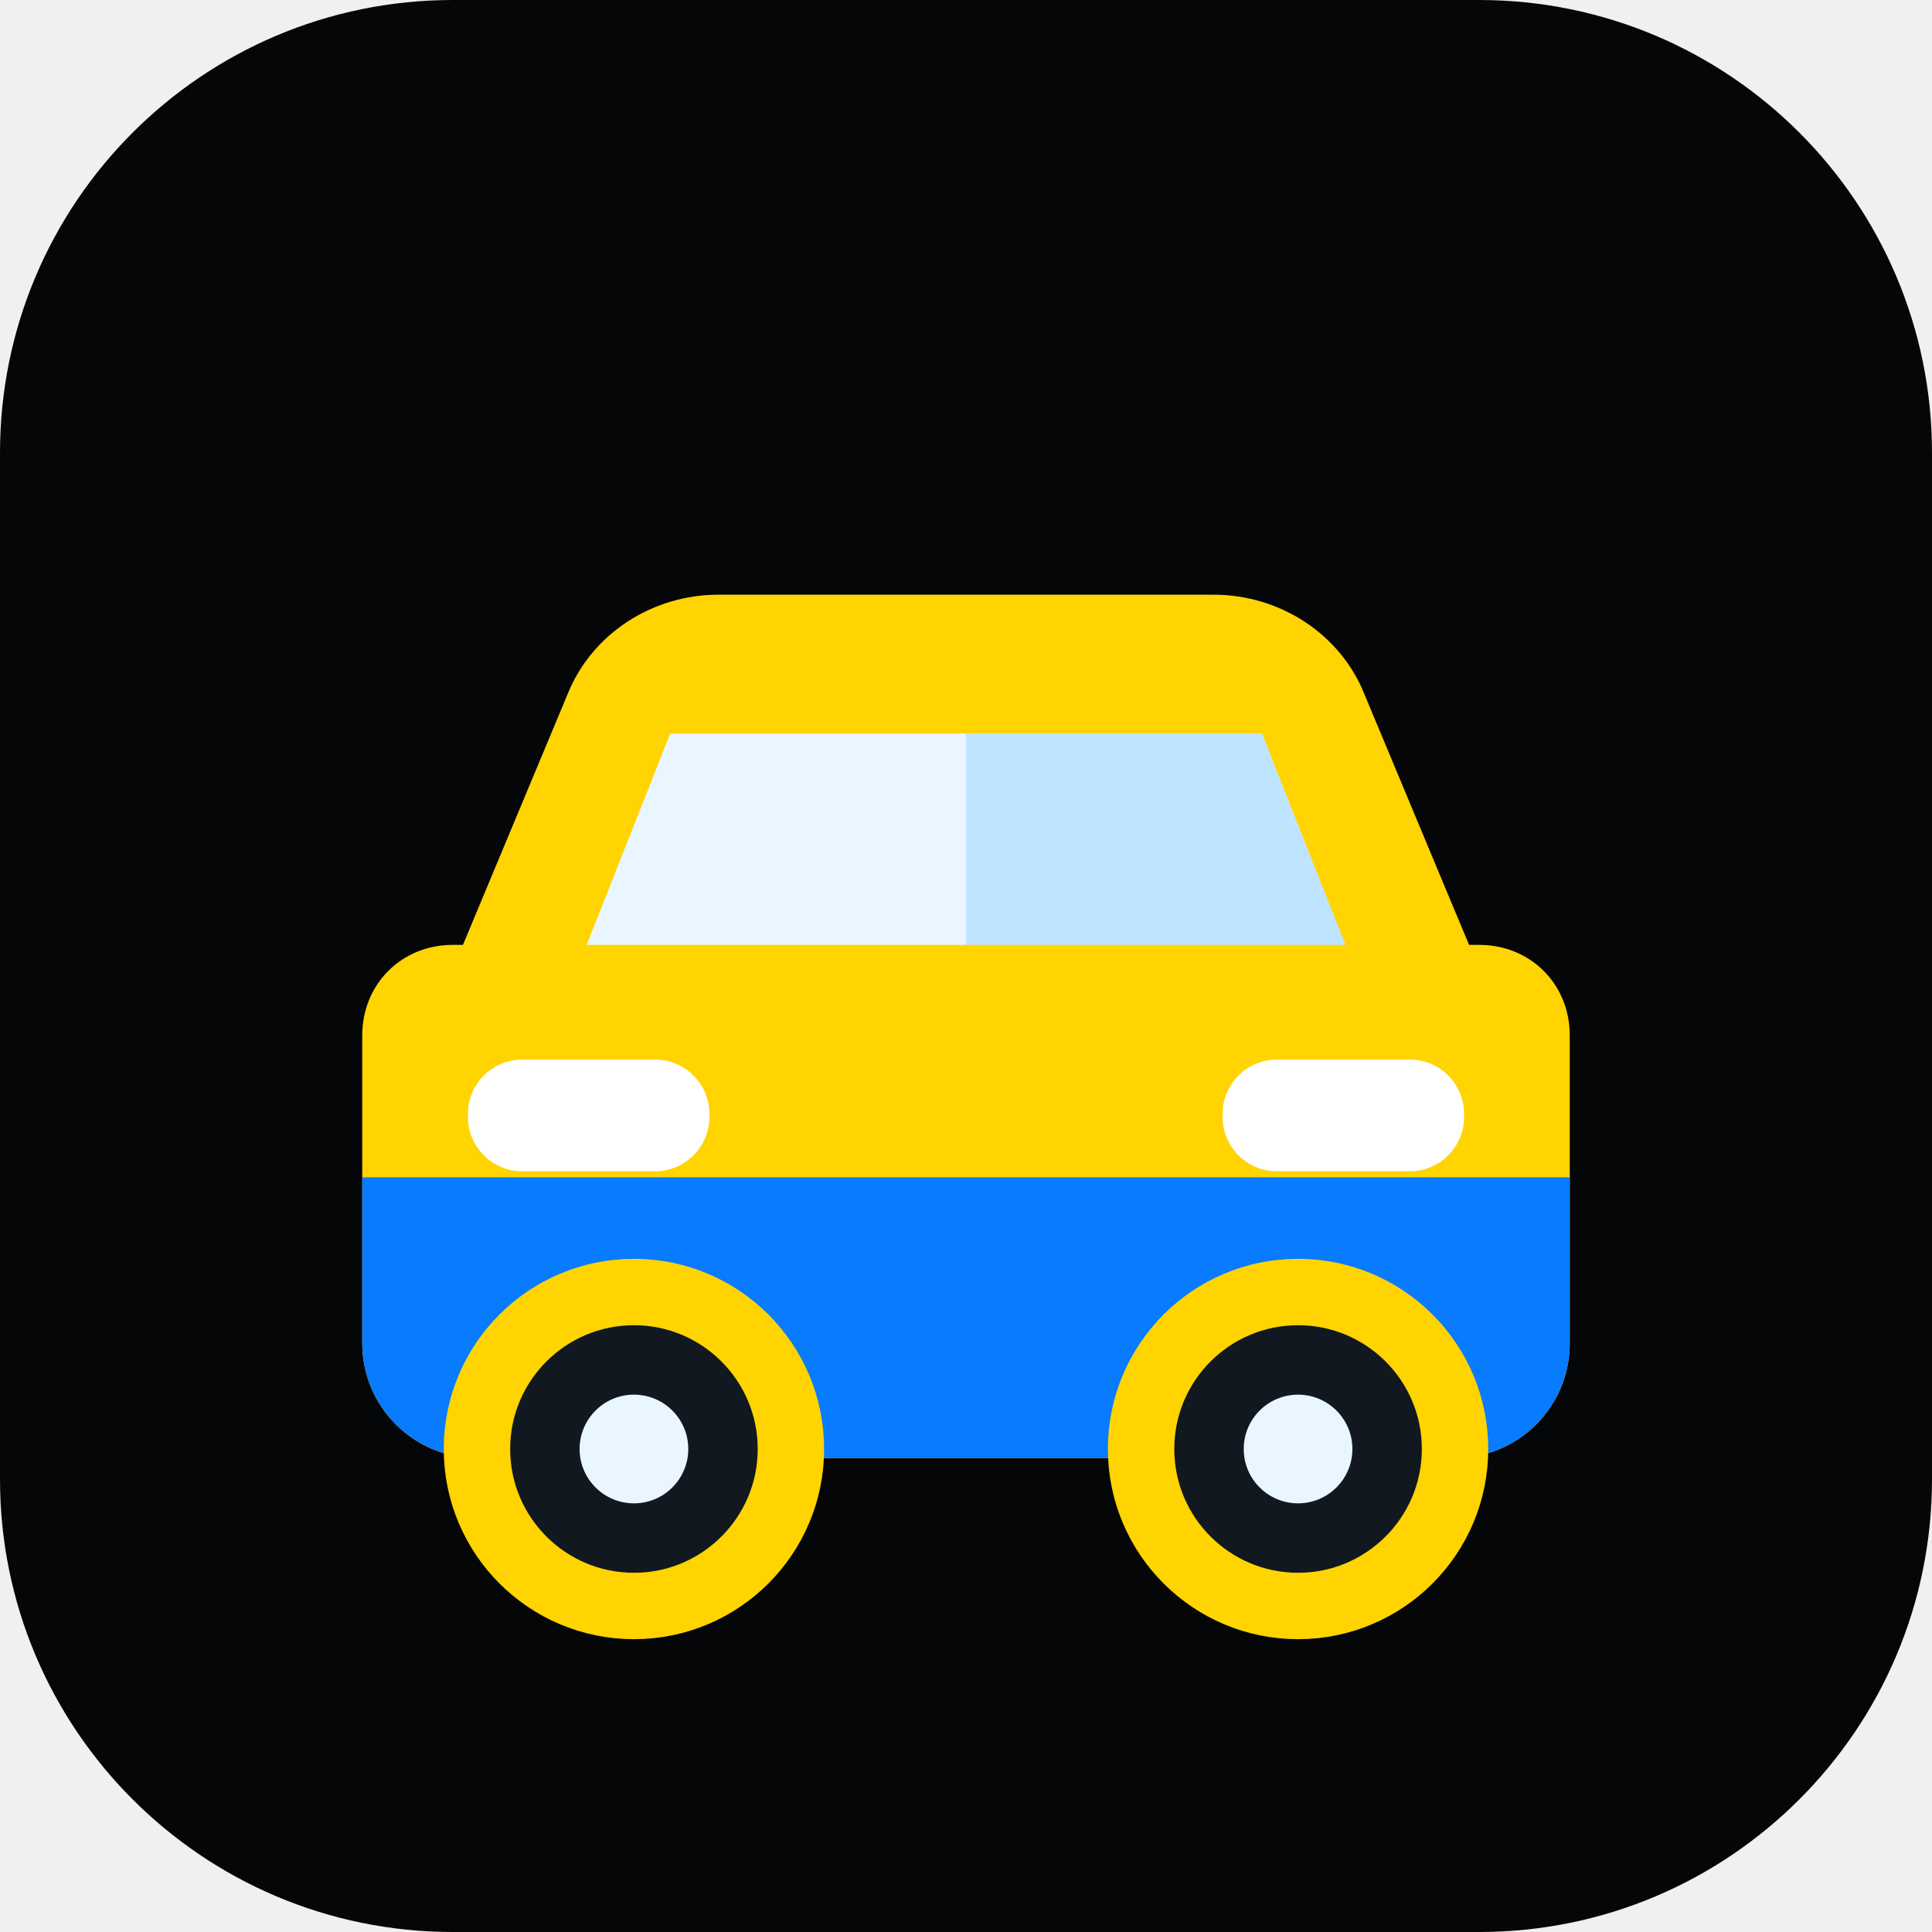
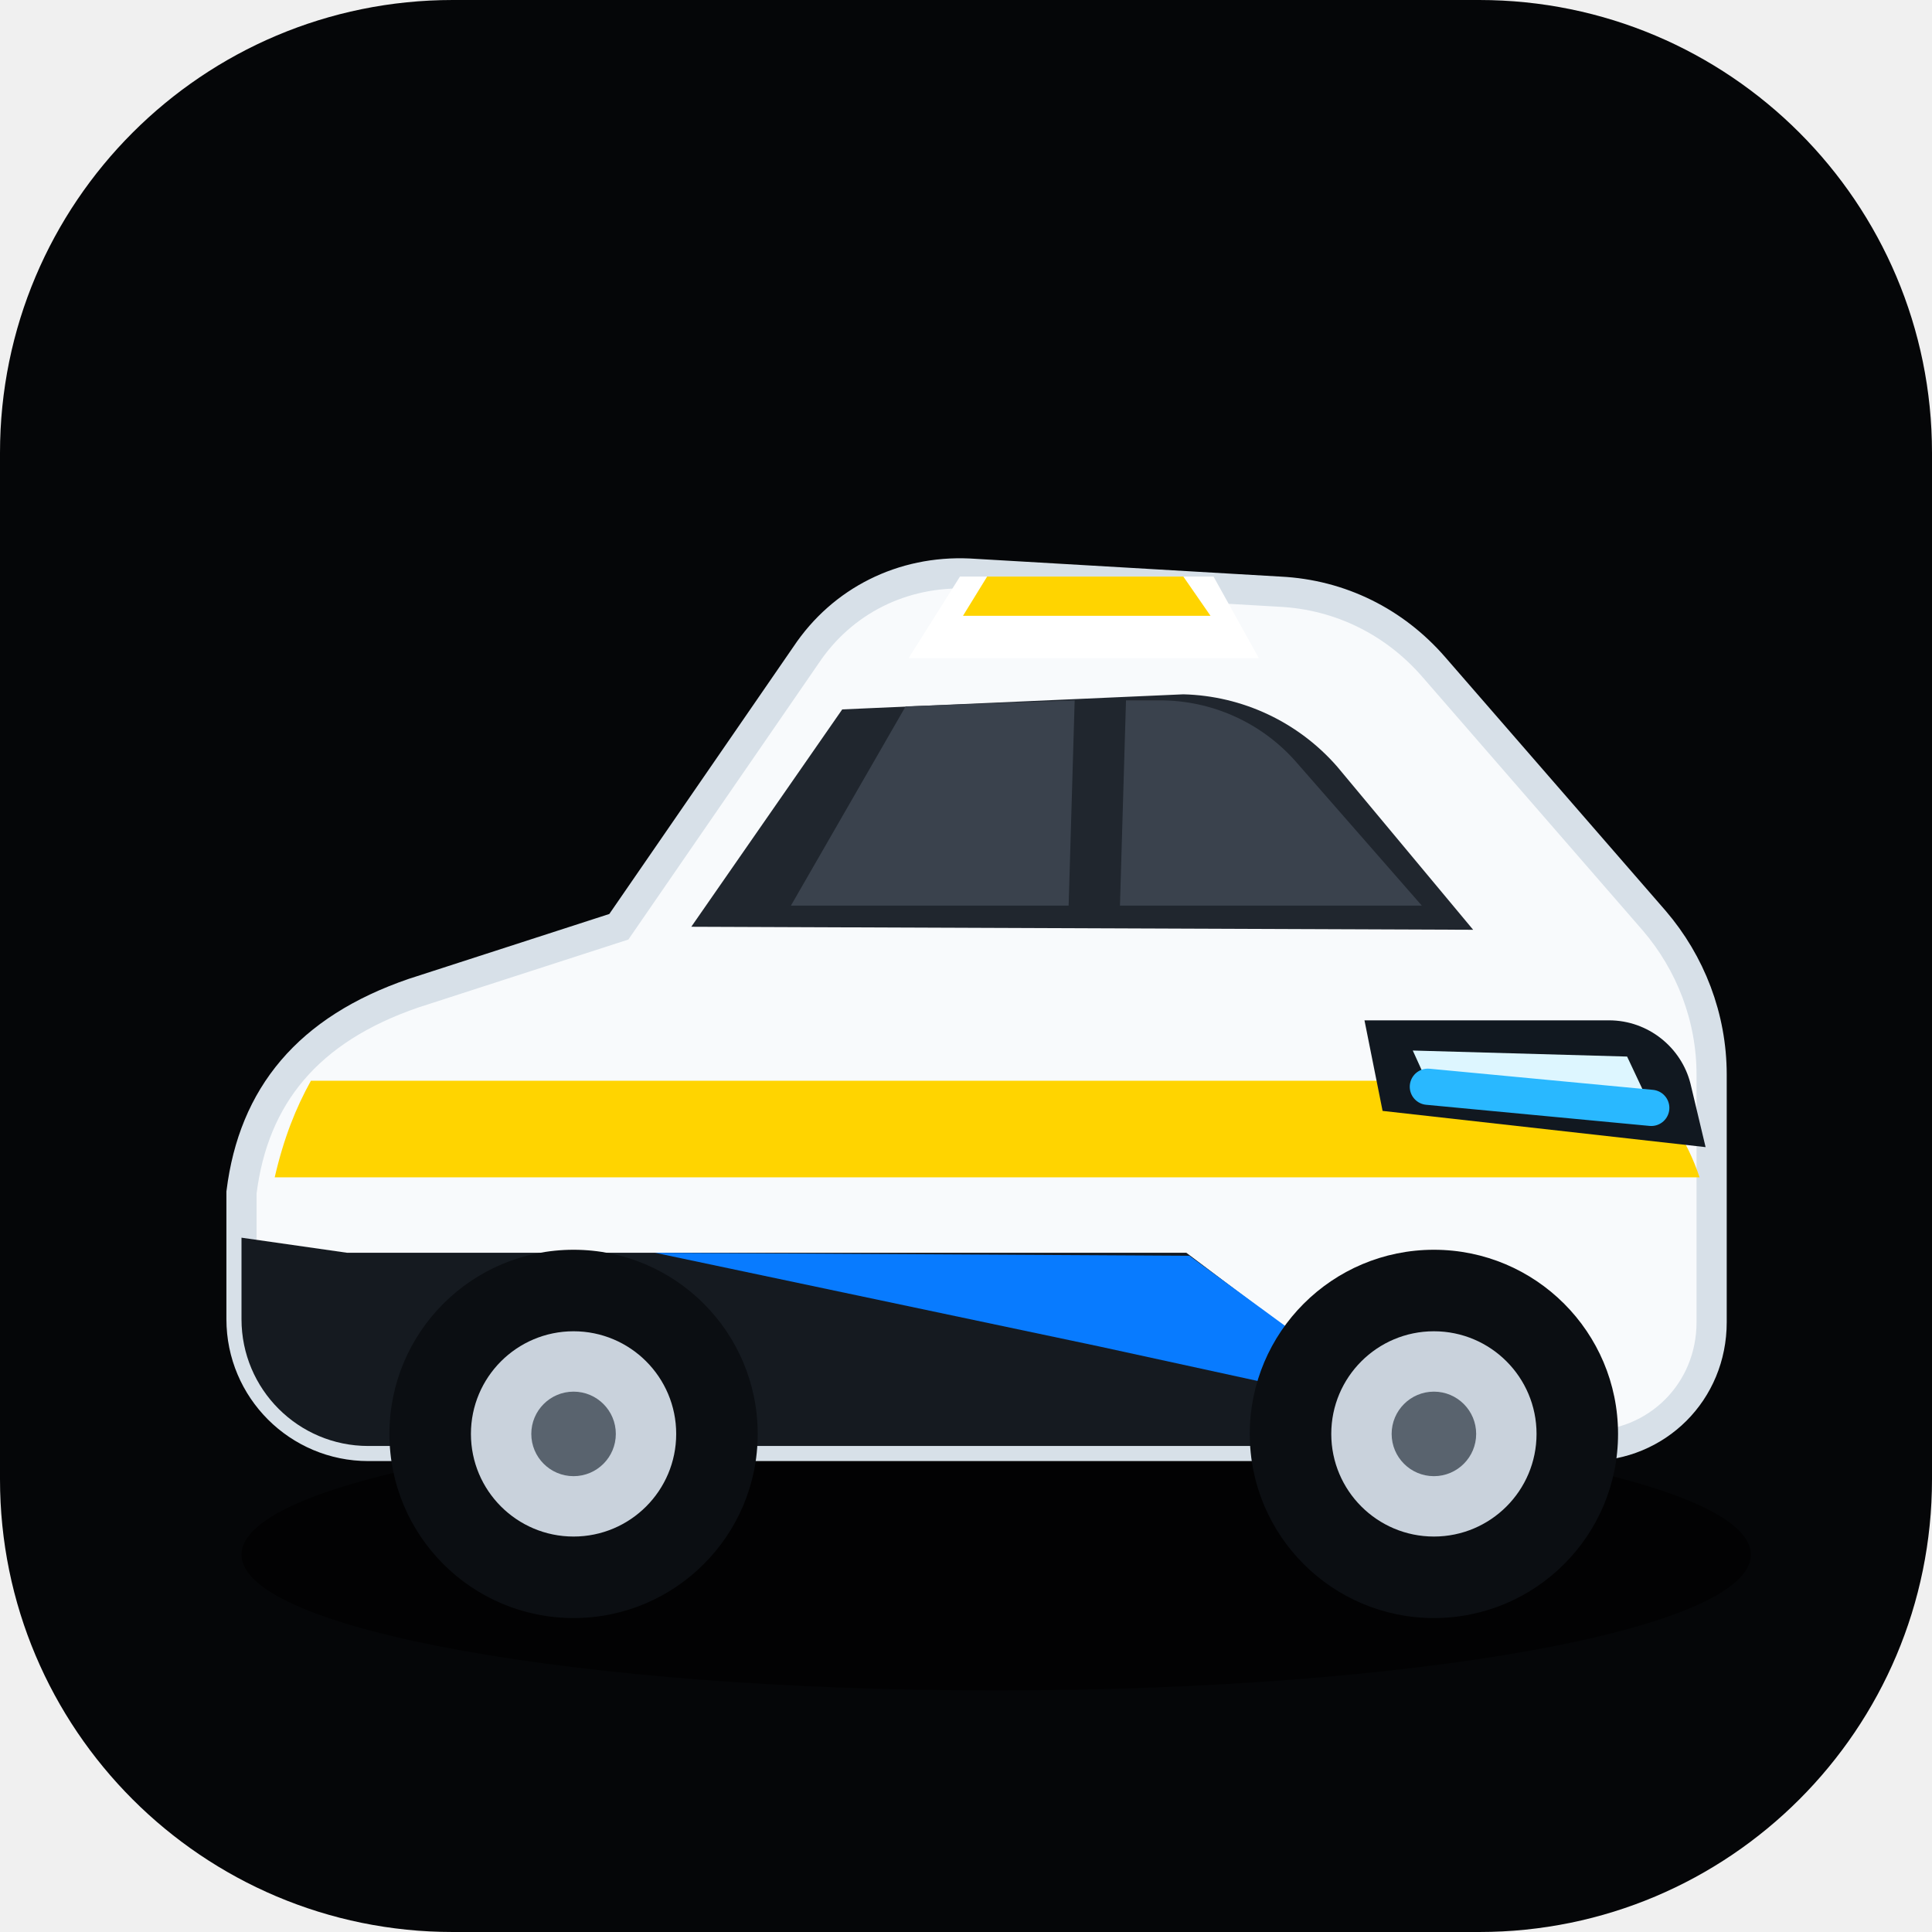
<svg xmlns="http://www.w3.org/2000/svg" viewBox="0 0 64 64">
  <rect width="64" height="64" rx="15" fill="#050608" />
-   <path d="M14 34.5 18.8 23c.8-2 2.8-3.3 5-3.3h16.4c2.2 0 4.2 1.3 5 3.3L50 34.5" fill="#FFD400" />
-   <path d="M22.2 24.3h19.6l3.2 8.1H19z" fill="#EAF6FF" />
-   <path d="M32 24.3h9.8l3.2 8.1H32z" fill="#BFE4FF" />
-   <path d="M12 34.3c0-1.7 1.3-3 3-3h34c1.7 0 3 1.3 3 3v10.2c0 2.1-1.7 3.8-3.8 3.8H15.8A3.8 3.8 0 0 1 12 44.5V34.3Z" fill="#FFD400" />
-   <path d="M12 39h40v5.5c0 2.1-1.7 3.8-3.8 3.8H15.8a3.8 3.8 0 0 1-3.8-3.8V39Z" fill="#087BFF" />
-   <rect x="15.5" y="35.1" width="8" height="3.7" rx="1.8" fill="#FFF" />
-   <rect x="40.5" y="35.1" width="8" height="3.7" rx="1.8" fill="#FFF" />
-   <circle cx="21" cy="48" r="5.2" fill="#111820" stroke="#FFD400" stroke-width="2.2" />
-   <circle cx="43" cy="48" r="5.2" fill="#111820" stroke="#FFD400" stroke-width="2.2" />
-   <circle cx="21" cy="48" r="1.8" fill="#EAF6FF" />
-   <circle cx="43" cy="48" r="1.8" fill="#EAF6FF" />
+   <ellipse cx="33" cy="51.5" rx="25" ry="4.5" fill="#000" opacity=".62" />
+   <path d="M8 39.5c.4-3.2 2.2-5.4 5.7-6.6l6.8-2.2 6.2-9c1.2-1.8 3.2-2.8 5.4-2.7l10.3.6c2 .1 3.8 1 5.1 2.5l7.3 8.4c1.2 1.4 1.9 3.2 1.9 5.1v8.2c0 2.3-1.8 4.1-4.1 4.1H12.2A4.2 4.2 0 0 1 8 43.7v-4.2Z" fill="#F8FAFC" stroke="#D7E0E8" stroke-width="1" />
+   <path d="m27.9 23.5-5 7.2 25.9.1-4.5-5.4a7 7 0 0 0-5.1-2.4l-11.3.5Z" fill="#20262E" />
+   <path d="M30 23.4 26.2 30h9.2l.2-6.8-5.6.2Zm7.3-.2-.2 6.8h10l-4.2-4.8a6 6 0 0 0-4.5-2h-1.1Z" fill="#3A424D" />
+   <path d="M10.3 35.8h43.9c1 .9 1.7 2 2.1 3.2H9.1c.3-1.3.7-2.3 1.2-3.2Z" fill="#FFD400" />
+   <path d="M11.5 41.5h27.8l8.5 6.4H12.2A4.2 4.2 0 0 1 8 43.7V41l3.5.5Z" fill="#151A20" />
+   <path d="m21.7 41.5 17.7.1 7.1 5.2-10.1-2.2-14.7-3.1Z" fill="#087BFF" />
+   <path d="M45.2 33.8h8.1c1.3 0 2.4.9 2.7 2.1l.5 2.1-10.7-1.2-.6-3Z" fill="#111820" />
+   <path d="m46.8 34.8 7.1.2.8 1.7-7.4-.8-.5-1.1Z" fill="#DDF6FF" />
+   <path d="m47.3 36 7.4.7" stroke="#29B8FF" stroke-width="1.2" stroke-linecap="round" />
+   <path d="M31.8 19.1h8.4l1.5 2.7H30.1l1.7-2.7Z" fill="#FFF" />
+   <path d="M32.7 19.1h6.5l.9 1.3h-8.2l.8-1.3Z" fill="#FFD400" />
+   <circle cx="19" cy="47.5" r="6.1" fill="#0B0E12" />
+   <circle cx="19" cy="47.5" r="3.4" fill="#C9D2DC" />
+   <circle cx="19" cy="47.5" r="1.4" fill="#59636E" />
+   <circle cx="47.5" cy="47.5" r="6.1" fill="#0B0E12" />
+   <circle cx="47.5" cy="47.5" r="3.4" fill="#C9D2DC" />
+   <circle cx="47.5" cy="47.5" r="1.4" fill="#59636E" />
</svg>
